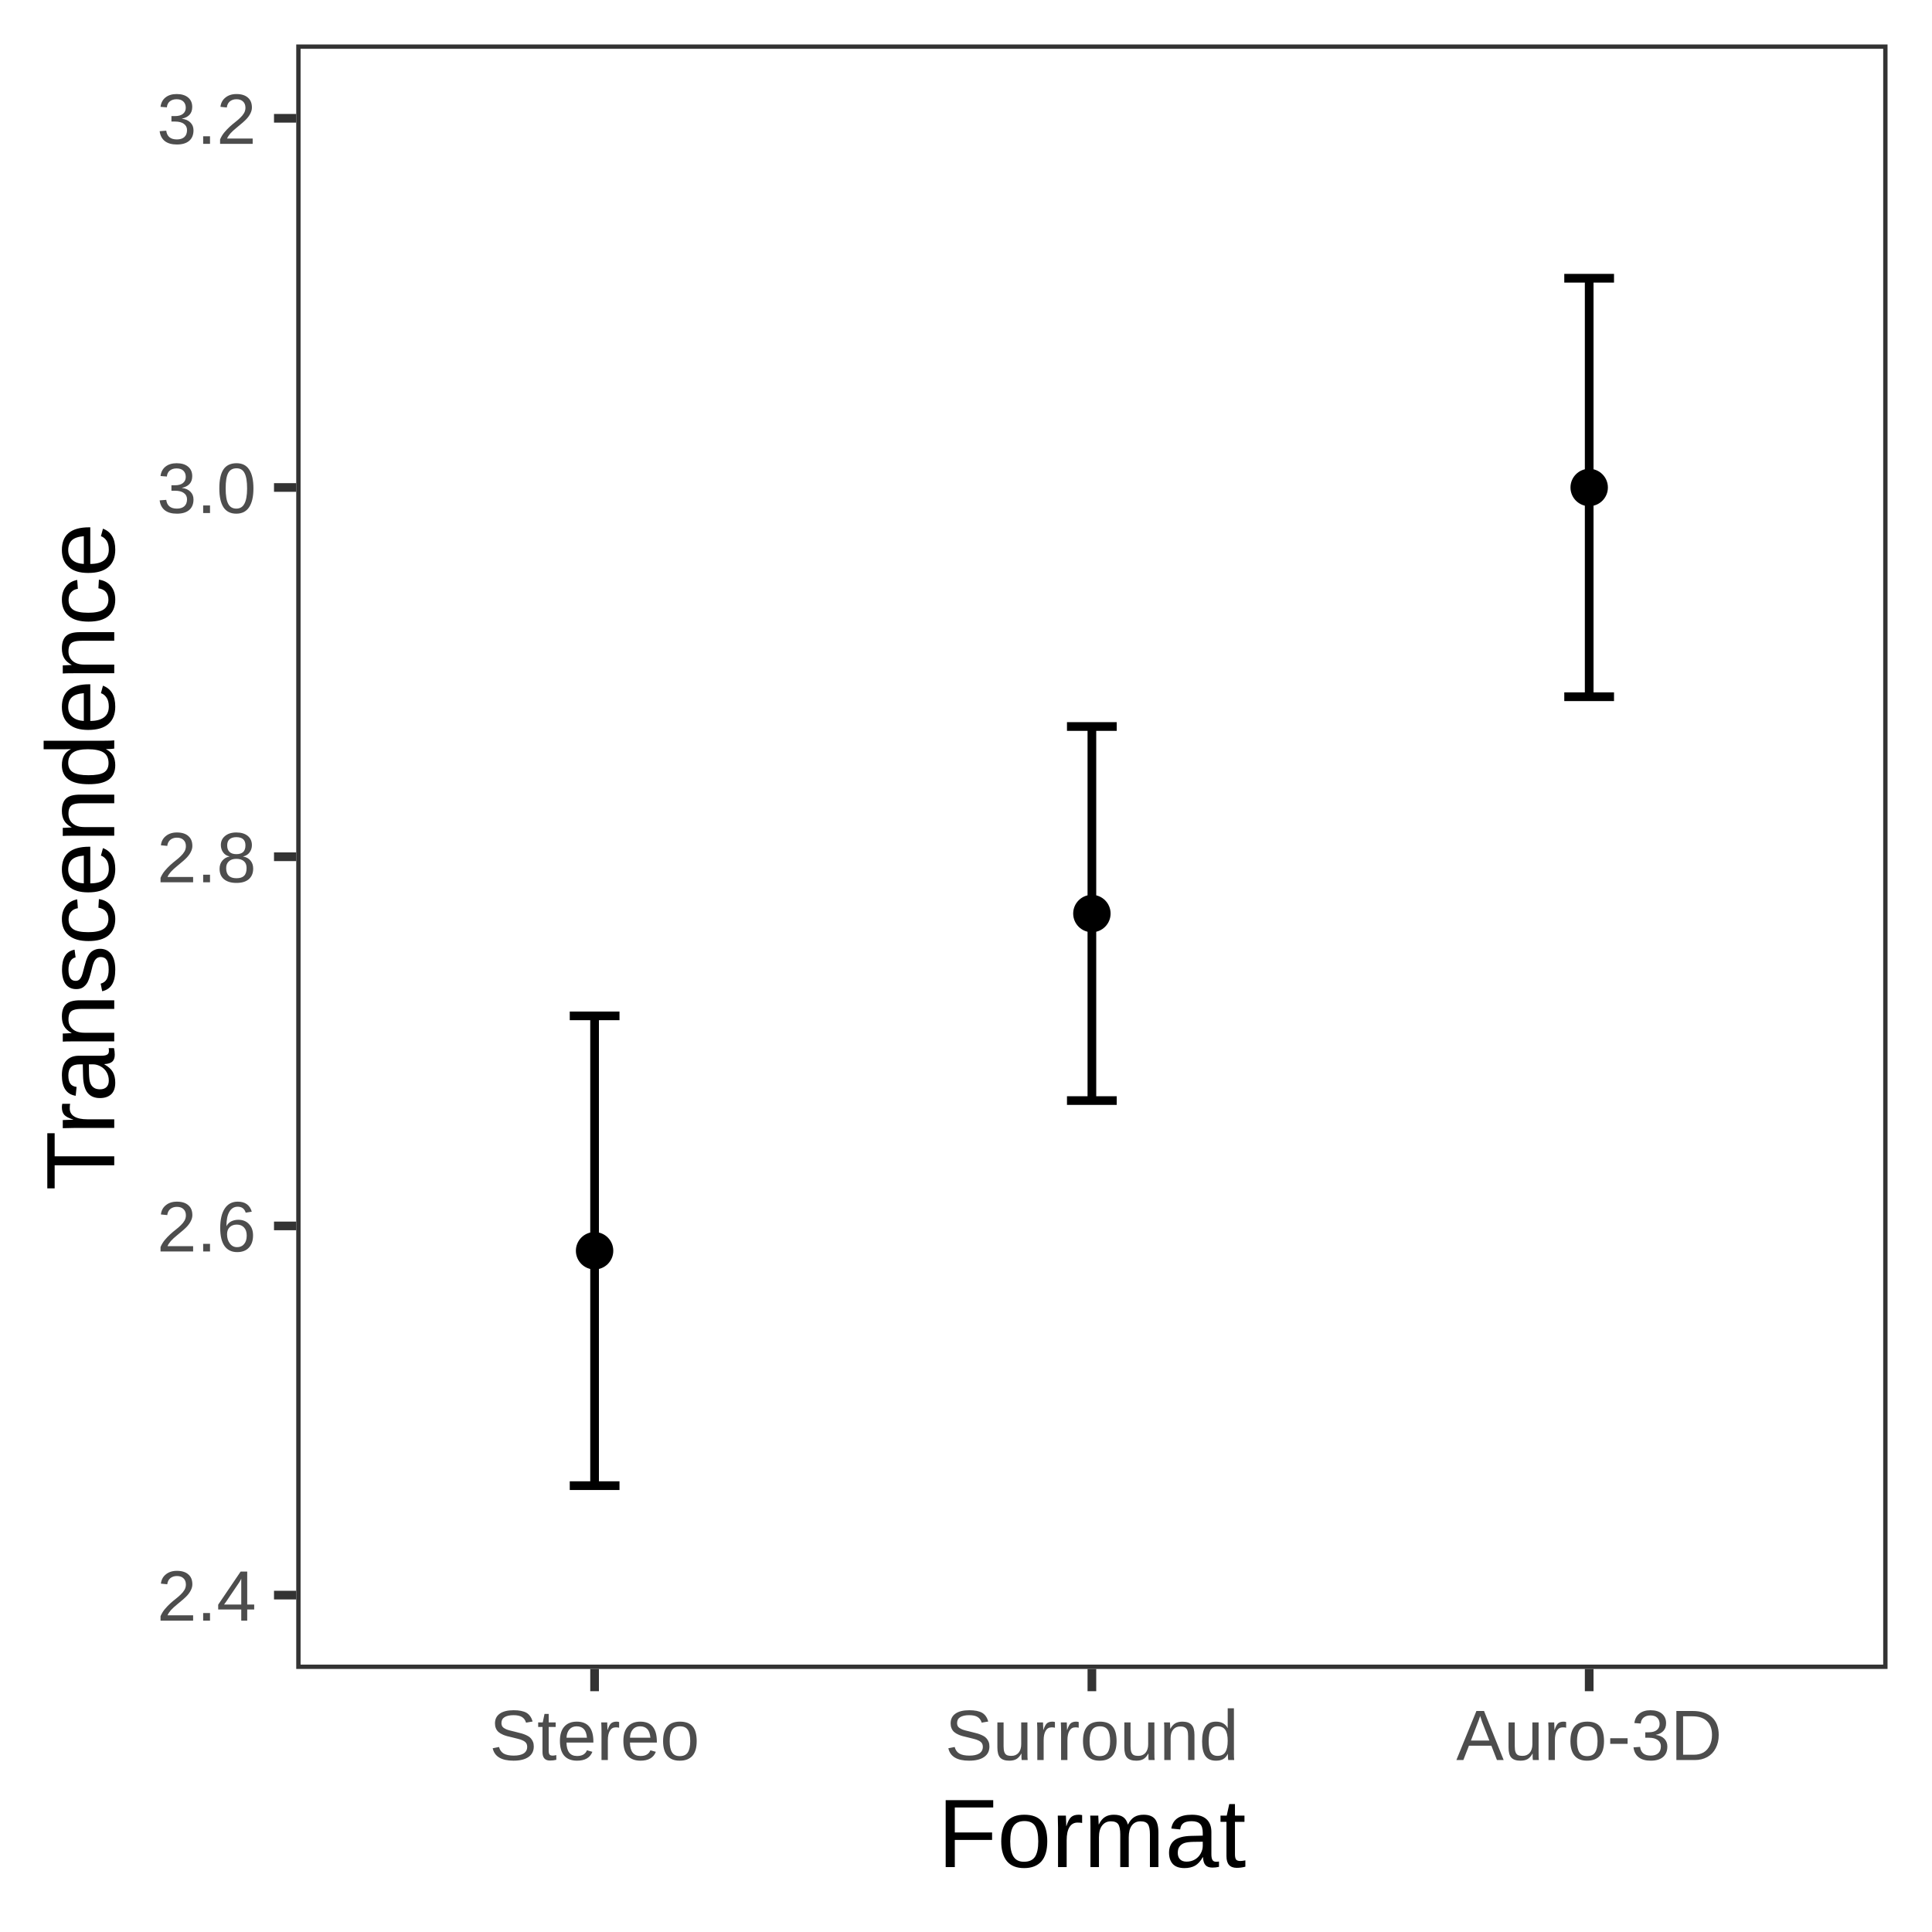
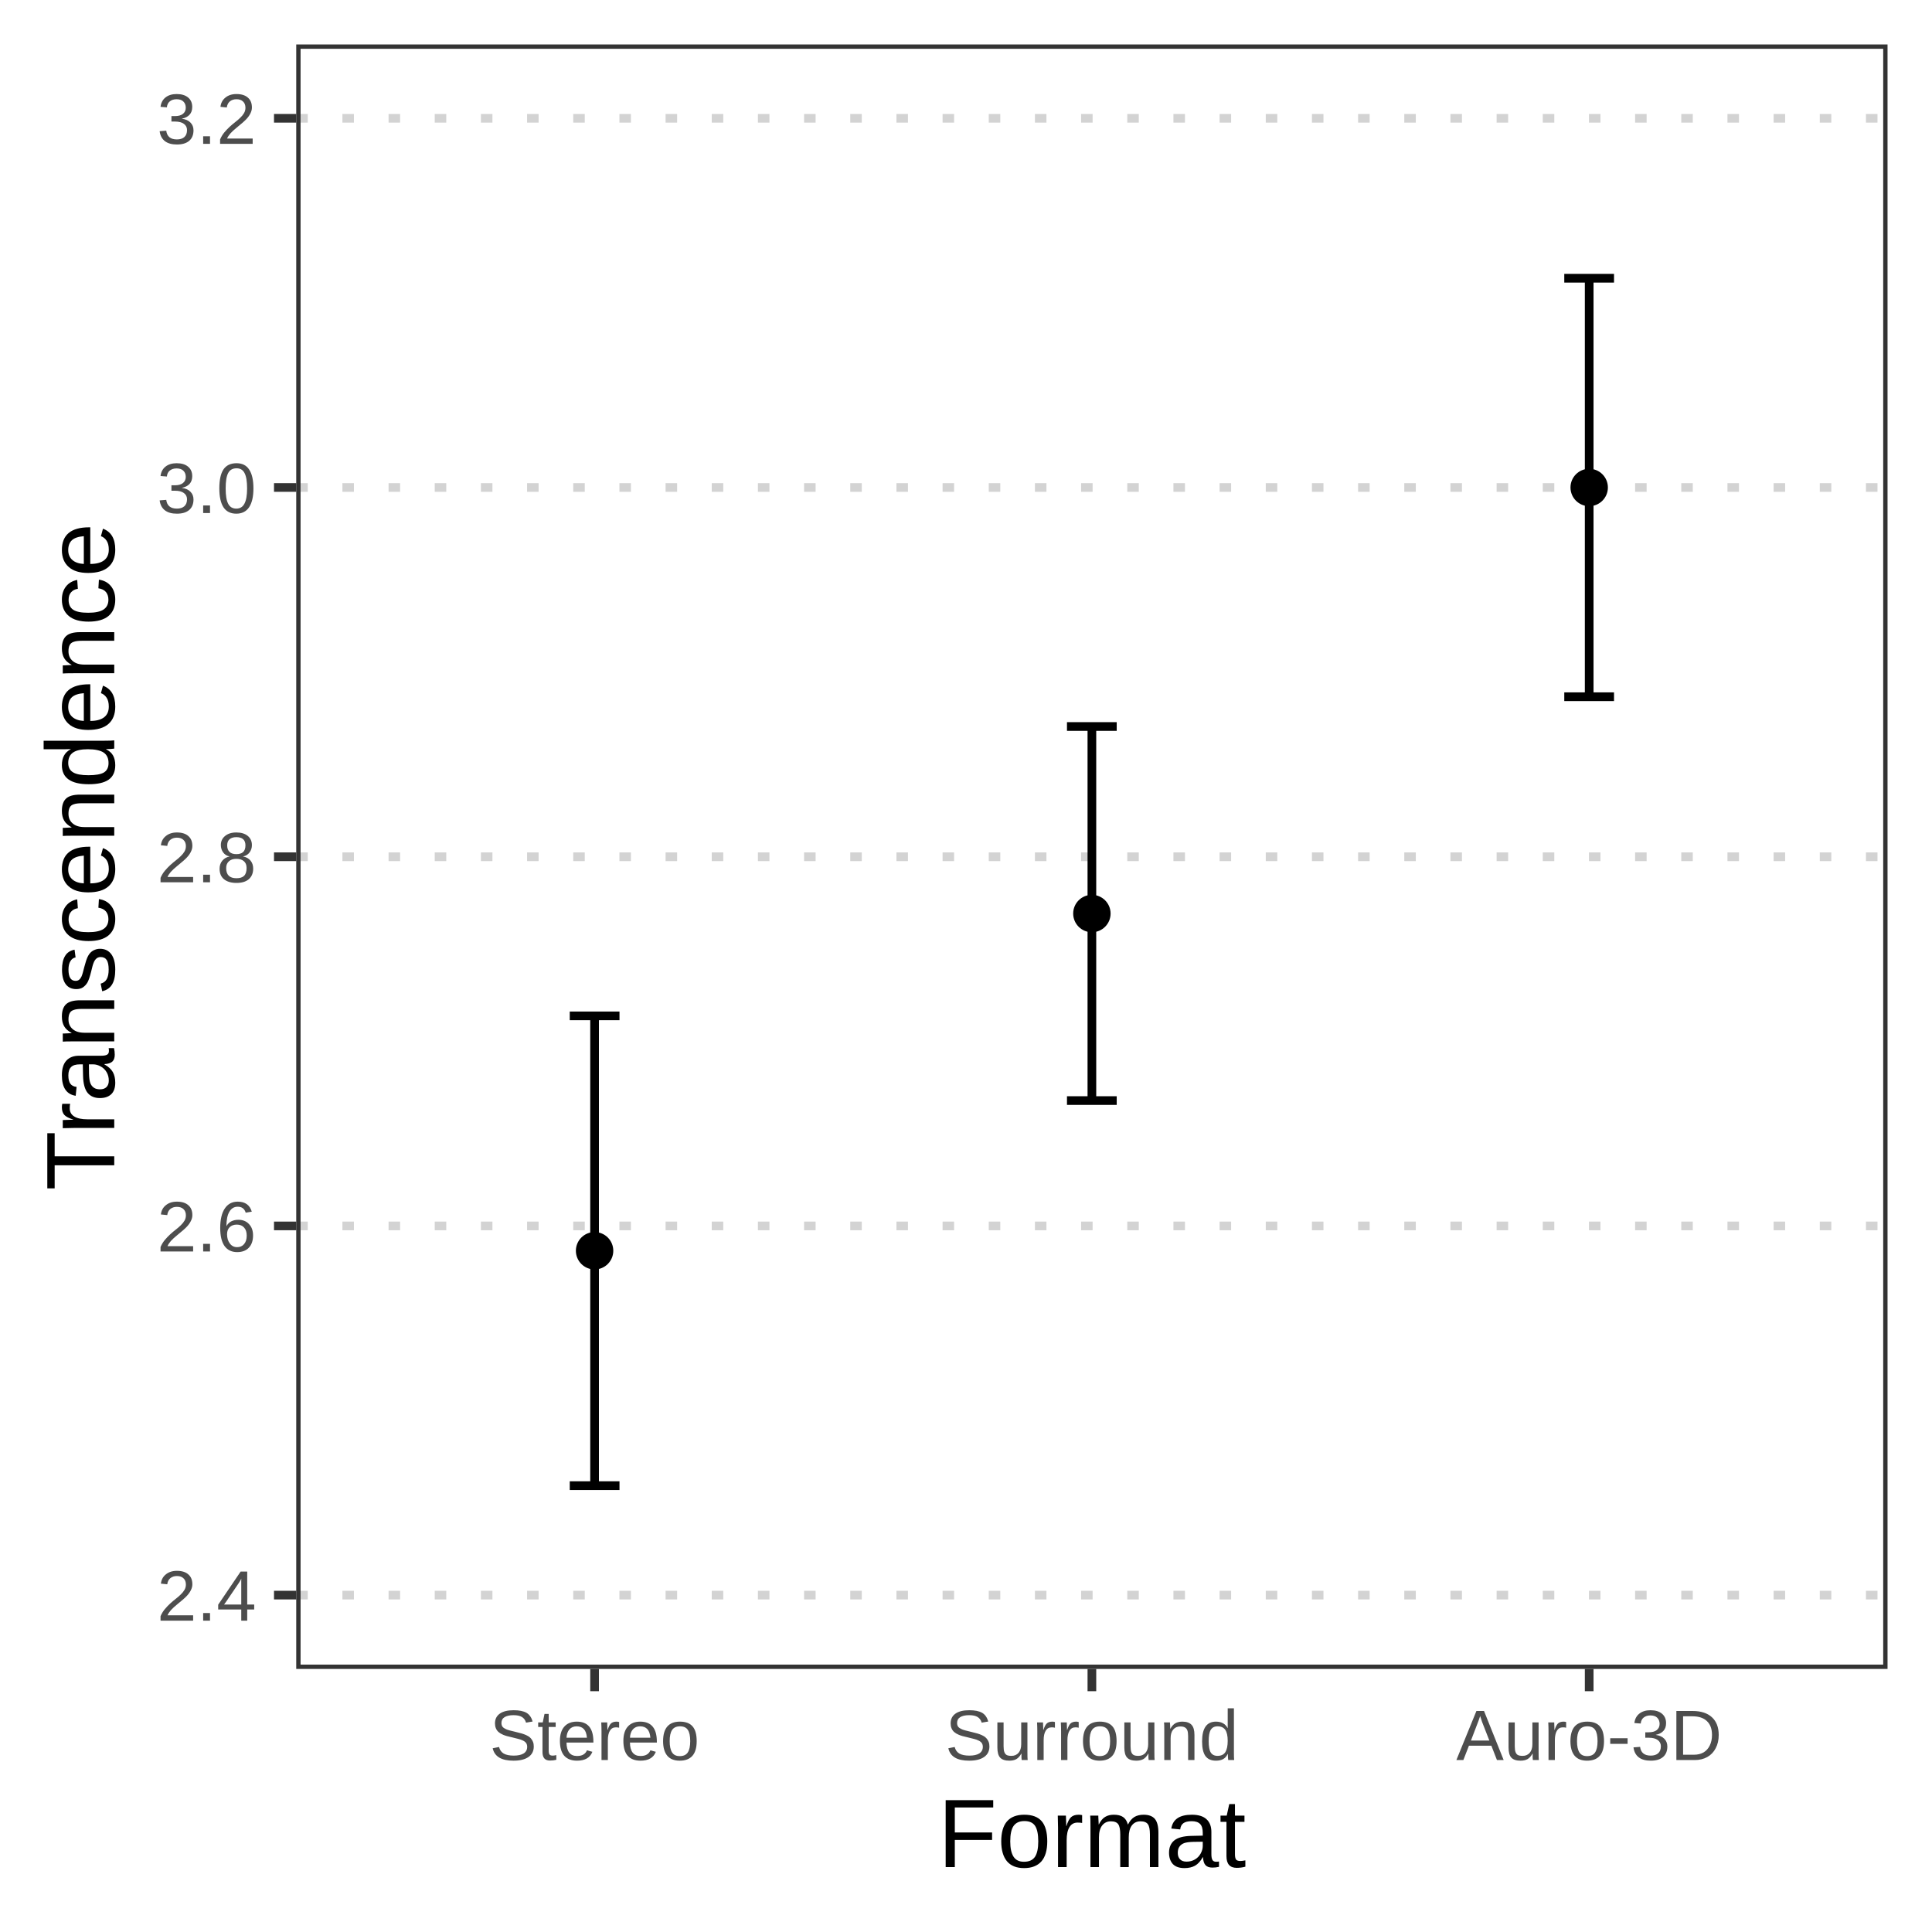
- <svg xmlns="http://www.w3.org/2000/svg" class="svglite" width="238.11pt" height="238.11pt" viewBox="0 0 238.11 238.11" version="1.1" id="svg90">
+ <svg xmlns="http://www.w3.org/2000/svg" class="svglite" width="238.11pt" height="238.11pt" viewBox="0 0 238.11 238.11" version="1.1" id="svg100">
  <defs id="defs4">
    <style type="text/css" id="style2">
    .svglite line, .svglite polyline, .svglite polygon, .svglite path, .svglite rect, .svglite circle {
      fill: none;
      stroke: #000000;
      stroke-linecap: round;
      stroke-linejoin: round;
      stroke-miterlimit: 10.00;
    }
    .svglite text {
      white-space: pre;
    }
  </style>
  </defs>
  <rect width="100%" height="100%" style="stroke: none; fill: #FFFFFF;" id="rect6" />
  <defs id="defs11">
    <clipPath id="cpMC4wMHwyMzguMTF8MC4wMHwyMzguMTE=">
      <rect x="0.00" y="0.00" width="238.11" height="238.11" id="rect8" />
    </clipPath>
  </defs>
  <g clip-path="url(#cpMC4wMHwyMzguMTF8MC4wMHwyMzguMTE=)" id="g15">
    <rect x="0.00" y="0" width="238.11" height="238.11" style="stroke-width: 1.07; stroke: #FFFFFF; fill: #FFFFFF;" id="rect13" />
  </g>
  <defs id="defs20">
    <clipPath id="cpMzYuNTF8MjMyLjYzfDUuNDh8MjA1LjY5">
      <rect x="36.51" y="5.48" width="196.12" height="200.21" id="rect17" />
    </clipPath>
  </defs>
-   <g clip-path="url(#cpMzYuNTF8MjMyLjYzfDUuNDh8MjA1LjY5)" id="g50">
+   <g clip-path="url(#cpMzYuNTF8MjMyLjYzfDUuNDh8MjA1LjY5)" id="g60">
    <rect x="36.51" y="5.48" width="196.12" height="200.21" style="stroke-width: 1.07; stroke: none; fill: #FFFFFF;" id="rect22" />
-     <circle cx="73.28" cy="154.15" r="1.95" style="stroke-width: 0.71; fill: #000000;" id="circle24" />
-     <circle cx="134.57" cy="112.59" r="1.95" style="stroke-width: 0.71; fill: #000000;" id="circle26" />
-     <circle cx="195.86" cy="60.08" r="1.95" style="stroke-width: 0.71; fill: #000000;" id="circle28" />
-     <polyline points="70.22,125.20 76.35,125.20 " style="stroke-width: 1.07; stroke-linecap: butt;" id="polyline30" />
-     <polyline points="73.28,125.20 73.28,183.10 " style="stroke-width: 1.07; stroke-linecap: butt;" id="polyline32" />
-     <polyline points="70.22,183.10 76.35,183.10 " style="stroke-width: 1.07; stroke-linecap: butt;" id="polyline34" />
-     <polyline points="131.50,89.54 137.63,89.54 " style="stroke-width: 1.07; stroke-linecap: butt;" id="polyline36" />
-     <polyline points="134.57,89.54 134.57,135.64 " style="stroke-width: 1.07; stroke-linecap: butt;" id="polyline38" />
-     <polyline points="131.50,135.64 137.63,135.64 " style="stroke-width: 1.07; stroke-linecap: butt;" id="polyline40" />
-     <polyline points="192.79,34.29 198.92,34.29 " style="stroke-width: 1.07; stroke-linecap: butt;" id="polyline42" />
-     <polyline points="195.86,34.29 195.86,85.87 " style="stroke-width: 1.07; stroke-linecap: butt;" id="polyline44" />
-     <polyline points="192.79,85.87 198.92,85.87 " style="stroke-width: 1.07; stroke-linecap: butt;" id="polyline46" />
-     <rect x="36.51" y="5.48" width="196.12" height="200.21" style="stroke-width: 1.07; stroke: #333333;" id="rect48" />
+     <polyline points="36.51,196.59 232.63,196.59 " style="stroke-width: 1.07; stroke: #D3D3D3; stroke-dasharray: 1.42,4.27; stroke-linecap: butt;" id="polyline24" />
+     <polyline points="36.51,151.09 232.63,151.09 " style="stroke-width: 1.07; stroke: #D3D3D3; stroke-dasharray: 1.42,4.27; stroke-linecap: butt;" id="polyline26" />
+     <polyline points="36.51,105.59 232.63,105.59 " style="stroke-width: 1.07; stroke: #D3D3D3; stroke-dasharray: 1.42,4.27; stroke-linecap: butt;" id="polyline28" />
+     <polyline points="36.51,60.08 232.63,60.08 " style="stroke-width: 1.07; stroke: #D3D3D3; stroke-dasharray: 1.42,4.27; stroke-linecap: butt;" id="polyline30" />
+     <polyline points="36.51,14.58 232.63,14.58 " style="stroke-width: 1.07; stroke: #D3D3D3; stroke-dasharray: 1.42,4.27; stroke-linecap: butt;" id="polyline32" />
+     <circle cx="73.28" cy="154.15" r="1.95" style="stroke-width: 0.71; fill: #000000;" id="circle34" />
+     <circle cx="134.57" cy="112.59" r="1.95" style="stroke-width: 0.71; fill: #000000;" id="circle36" />
+     <circle cx="195.86" cy="60.08" r="1.95" style="stroke-width: 0.71; fill: #000000;" id="circle38" />
+     <polyline points="70.22,125.20 76.35,125.20 " style="stroke-width: 1.07; stroke-linecap: butt;" id="polyline40" />
+     <polyline points="73.28,125.20 73.28,183.10 " style="stroke-width: 1.07; stroke-linecap: butt;" id="polyline42" />
+     <polyline points="70.22,183.10 76.35,183.10 " style="stroke-width: 1.07; stroke-linecap: butt;" id="polyline44" />
+     <polyline points="131.50,89.54 137.63,89.54 " style="stroke-width: 1.07; stroke-linecap: butt;" id="polyline46" />
+     <polyline points="134.57,89.54 134.57,135.64 " style="stroke-width: 1.07; stroke-linecap: butt;" id="polyline48" />
+     <polyline points="131.50,135.64 137.63,135.64 " style="stroke-width: 1.07; stroke-linecap: butt;" id="polyline50" />
+     <polyline points="192.79,34.29 198.92,34.29 " style="stroke-width: 1.07; stroke-linecap: butt;" id="polyline52" />
+     <polyline points="195.86,34.29 195.86,85.87 " style="stroke-width: 1.07; stroke-linecap: butt;" id="polyline54" />
+     <polyline points="192.79,85.87 198.92,85.87 " style="stroke-width: 1.07; stroke-linecap: butt;" id="polyline56" />
+     <rect x="36.51" y="5.48" width="196.12" height="200.21" style="stroke-width: 1.07; stroke: #333333;" id="rect58" />
  </g>
-   <g clip-path="url(#cpMC4wMHwyMzguMTF8MC4wMHwyMzguMTE=)" id="g88">
-     <text x="31.58" y="199.74" text-anchor="end" style="font-size: 8.80px;fill: #4D4D4D; font-family: &quot;Arial&quot;;" textLength="12.24px" lengthAdjust="spacingAndGlyphs" id="text52">2.4</text>
-     <text x="31.58" y="154.24" text-anchor="end" style="font-size: 8.80px;fill: #4D4D4D; font-family: &quot;Arial&quot;;" textLength="12.24px" lengthAdjust="spacingAndGlyphs" id="text54">2.6</text>
-     <text x="31.58" y="108.74" text-anchor="end" style="font-size: 8.80px;fill: #4D4D4D; font-family: &quot;Arial&quot;;" textLength="12.24px" lengthAdjust="spacingAndGlyphs" id="text56">2.8</text>
-     <text x="31.58" y="63.23" text-anchor="end" style="font-size: 8.80px;fill: #4D4D4D; font-family: &quot;Arial&quot;;" textLength="12.24px" lengthAdjust="spacingAndGlyphs" id="text58">3.0</text>
-     <text x="31.58" y="17.73" text-anchor="end" style="font-size: 8.80px;fill: #4D4D4D; font-family: &quot;Arial&quot;;" textLength="12.24px" lengthAdjust="spacingAndGlyphs" id="text60">3.2</text>
-     <polyline points="33.77,196.59 36.51,196.59 " style="stroke-width: 1.07; stroke: #333333; stroke-linecap: butt;" id="polyline62" />
-     <polyline points="33.77,151.09 36.51,151.09 " style="stroke-width: 1.07; stroke: #333333; stroke-linecap: butt;" id="polyline64" />
-     <polyline points="33.77,105.59 36.51,105.59 " style="stroke-width: 1.07; stroke: #333333; stroke-linecap: butt;" id="polyline66" />
-     <polyline points="33.77,60.08 36.51,60.08 " style="stroke-width: 1.07; stroke: #333333; stroke-linecap: butt;" id="polyline68" />
-     <polyline points="33.77,14.58 36.51,14.58 " style="stroke-width: 1.07; stroke: #333333; stroke-linecap: butt;" id="polyline70" />
-     <polyline points="73.28,208.43 73.28,205.69 " style="stroke-width: 1.07; stroke: #333333; stroke-linecap: butt;" id="polyline72" />
-     <polyline points="134.57,208.43 134.57,205.69 " style="stroke-width: 1.07; stroke: #333333; stroke-linecap: butt;" id="polyline74" />
-     <polyline points="195.86,208.43 195.86,205.69 " style="stroke-width: 1.07; stroke: #333333; stroke-linecap: butt;" id="polyline76" />
-     <text x="73.28" y="216.92" text-anchor="middle" style="font-size: 8.80px;fill: #4D4D4D; font-family: &quot;Arial&quot;;" textLength="25.93px" lengthAdjust="spacingAndGlyphs" id="text78">Stereo</text>
-     <text x="134.57" y="216.92" text-anchor="middle" style="font-size: 8.80px;fill: #4D4D4D; font-family: &quot;Arial&quot;;" textLength="36.21px" lengthAdjust="spacingAndGlyphs" id="text80">Surround</text>
-     <text x="195.86" y="216.92" text-anchor="middle" style="font-size:8.8px;font-family:Arial;fill:#4d4d4d" textLength="32.28" lengthAdjust="spacingAndGlyphs" id="text82">Auro-3D</text>
-     <text x="134.57" y="230.11" text-anchor="middle" style="font-size: 12.00px; font-family: &quot;Arial&quot;;" textLength="38.01px" lengthAdjust="spacingAndGlyphs" id="text84">Format</text>
-     <text transform="translate(14.08,105.59) rotate(-90)" text-anchor="middle" style="font-size: 12.00px; font-family: &quot;Arial&quot;;" textLength="82.29px" lengthAdjust="spacingAndGlyphs" id="text86">Transcendence</text>
+   <g clip-path="url(#cpMC4wMHwyMzguMTF8MC4wMHwyMzguMTE=)" id="g98">
+     <text x="31.58" y="199.74" text-anchor="end" style="font-size: 8.80px;fill: #4D4D4D; font-family: &quot;Arial&quot;;" textLength="12.24px" lengthAdjust="spacingAndGlyphs" id="text62">2.4</text>
+     <text x="31.58" y="154.24" text-anchor="end" style="font-size: 8.80px;fill: #4D4D4D; font-family: &quot;Arial&quot;;" textLength="12.24px" lengthAdjust="spacingAndGlyphs" id="text64">2.6</text>
+     <text x="31.58" y="108.74" text-anchor="end" style="font-size: 8.80px;fill: #4D4D4D; font-family: &quot;Arial&quot;;" textLength="12.24px" lengthAdjust="spacingAndGlyphs" id="text66">2.8</text>
+     <text x="31.58" y="63.23" text-anchor="end" style="font-size: 8.80px;fill: #4D4D4D; font-family: &quot;Arial&quot;;" textLength="12.24px" lengthAdjust="spacingAndGlyphs" id="text68">3.0</text>
+     <text x="31.58" y="17.73" text-anchor="end" style="font-size: 8.80px;fill: #4D4D4D; font-family: &quot;Arial&quot;;" textLength="12.24px" lengthAdjust="spacingAndGlyphs" id="text70">3.2</text>
+     <polyline points="33.77,196.59 36.51,196.59 " style="stroke-width: 1.07; stroke: #333333; stroke-linecap: butt;" id="polyline72" />
+     <polyline points="33.77,151.09 36.51,151.09 " style="stroke-width: 1.07; stroke: #333333; stroke-linecap: butt;" id="polyline74" />
+     <polyline points="33.77,105.59 36.51,105.59 " style="stroke-width: 1.07; stroke: #333333; stroke-linecap: butt;" id="polyline76" />
+     <polyline points="33.77,60.08 36.51,60.08 " style="stroke-width: 1.07; stroke: #333333; stroke-linecap: butt;" id="polyline78" />
+     <polyline points="33.77,14.58 36.51,14.58 " style="stroke-width: 1.07; stroke: #333333; stroke-linecap: butt;" id="polyline80" />
+     <polyline points="73.28,208.43 73.28,205.69 " style="stroke-width: 1.07; stroke: #333333; stroke-linecap: butt;" id="polyline82" />
+     <polyline points="134.57,208.43 134.57,205.69 " style="stroke-width: 1.07; stroke: #333333; stroke-linecap: butt;" id="polyline84" />
+     <polyline points="195.86,208.43 195.86,205.69 " style="stroke-width: 1.07; stroke: #333333; stroke-linecap: butt;" id="polyline86" />
+     <text x="73.28" y="216.92" text-anchor="middle" style="font-size: 8.80px;fill: #4D4D4D; font-family: &quot;Arial&quot;;" textLength="25.93px" lengthAdjust="spacingAndGlyphs" id="text88">Stereo</text>
+     <text x="134.57" y="216.92" text-anchor="middle" style="font-size: 8.80px;fill: #4D4D4D; font-family: &quot;Arial&quot;;" textLength="36.21px" lengthAdjust="spacingAndGlyphs" id="text90">Surround</text>
+     <text x="195.86" y="216.92" style="font-size:8.8px;font-family:Arial;text-anchor:middle;white-space:pre;fill:#4d4d4d" textLength="32.28" lengthAdjust="spacingAndGlyphs" id="text92">Auro-3D</text>
+     <text x="134.57" y="230.11" text-anchor="middle" style="font-size: 12.00px; font-family: &quot;Arial&quot;;" textLength="38.01px" lengthAdjust="spacingAndGlyphs" id="text94">Format</text>
+     <text transform="translate(14.08,105.59) rotate(-90)" text-anchor="middle" style="font-size: 12.00px; font-family: &quot;Arial&quot;;" textLength="82.29px" lengthAdjust="spacingAndGlyphs" id="text96">Transcendence</text>
  </g>
</svg>
